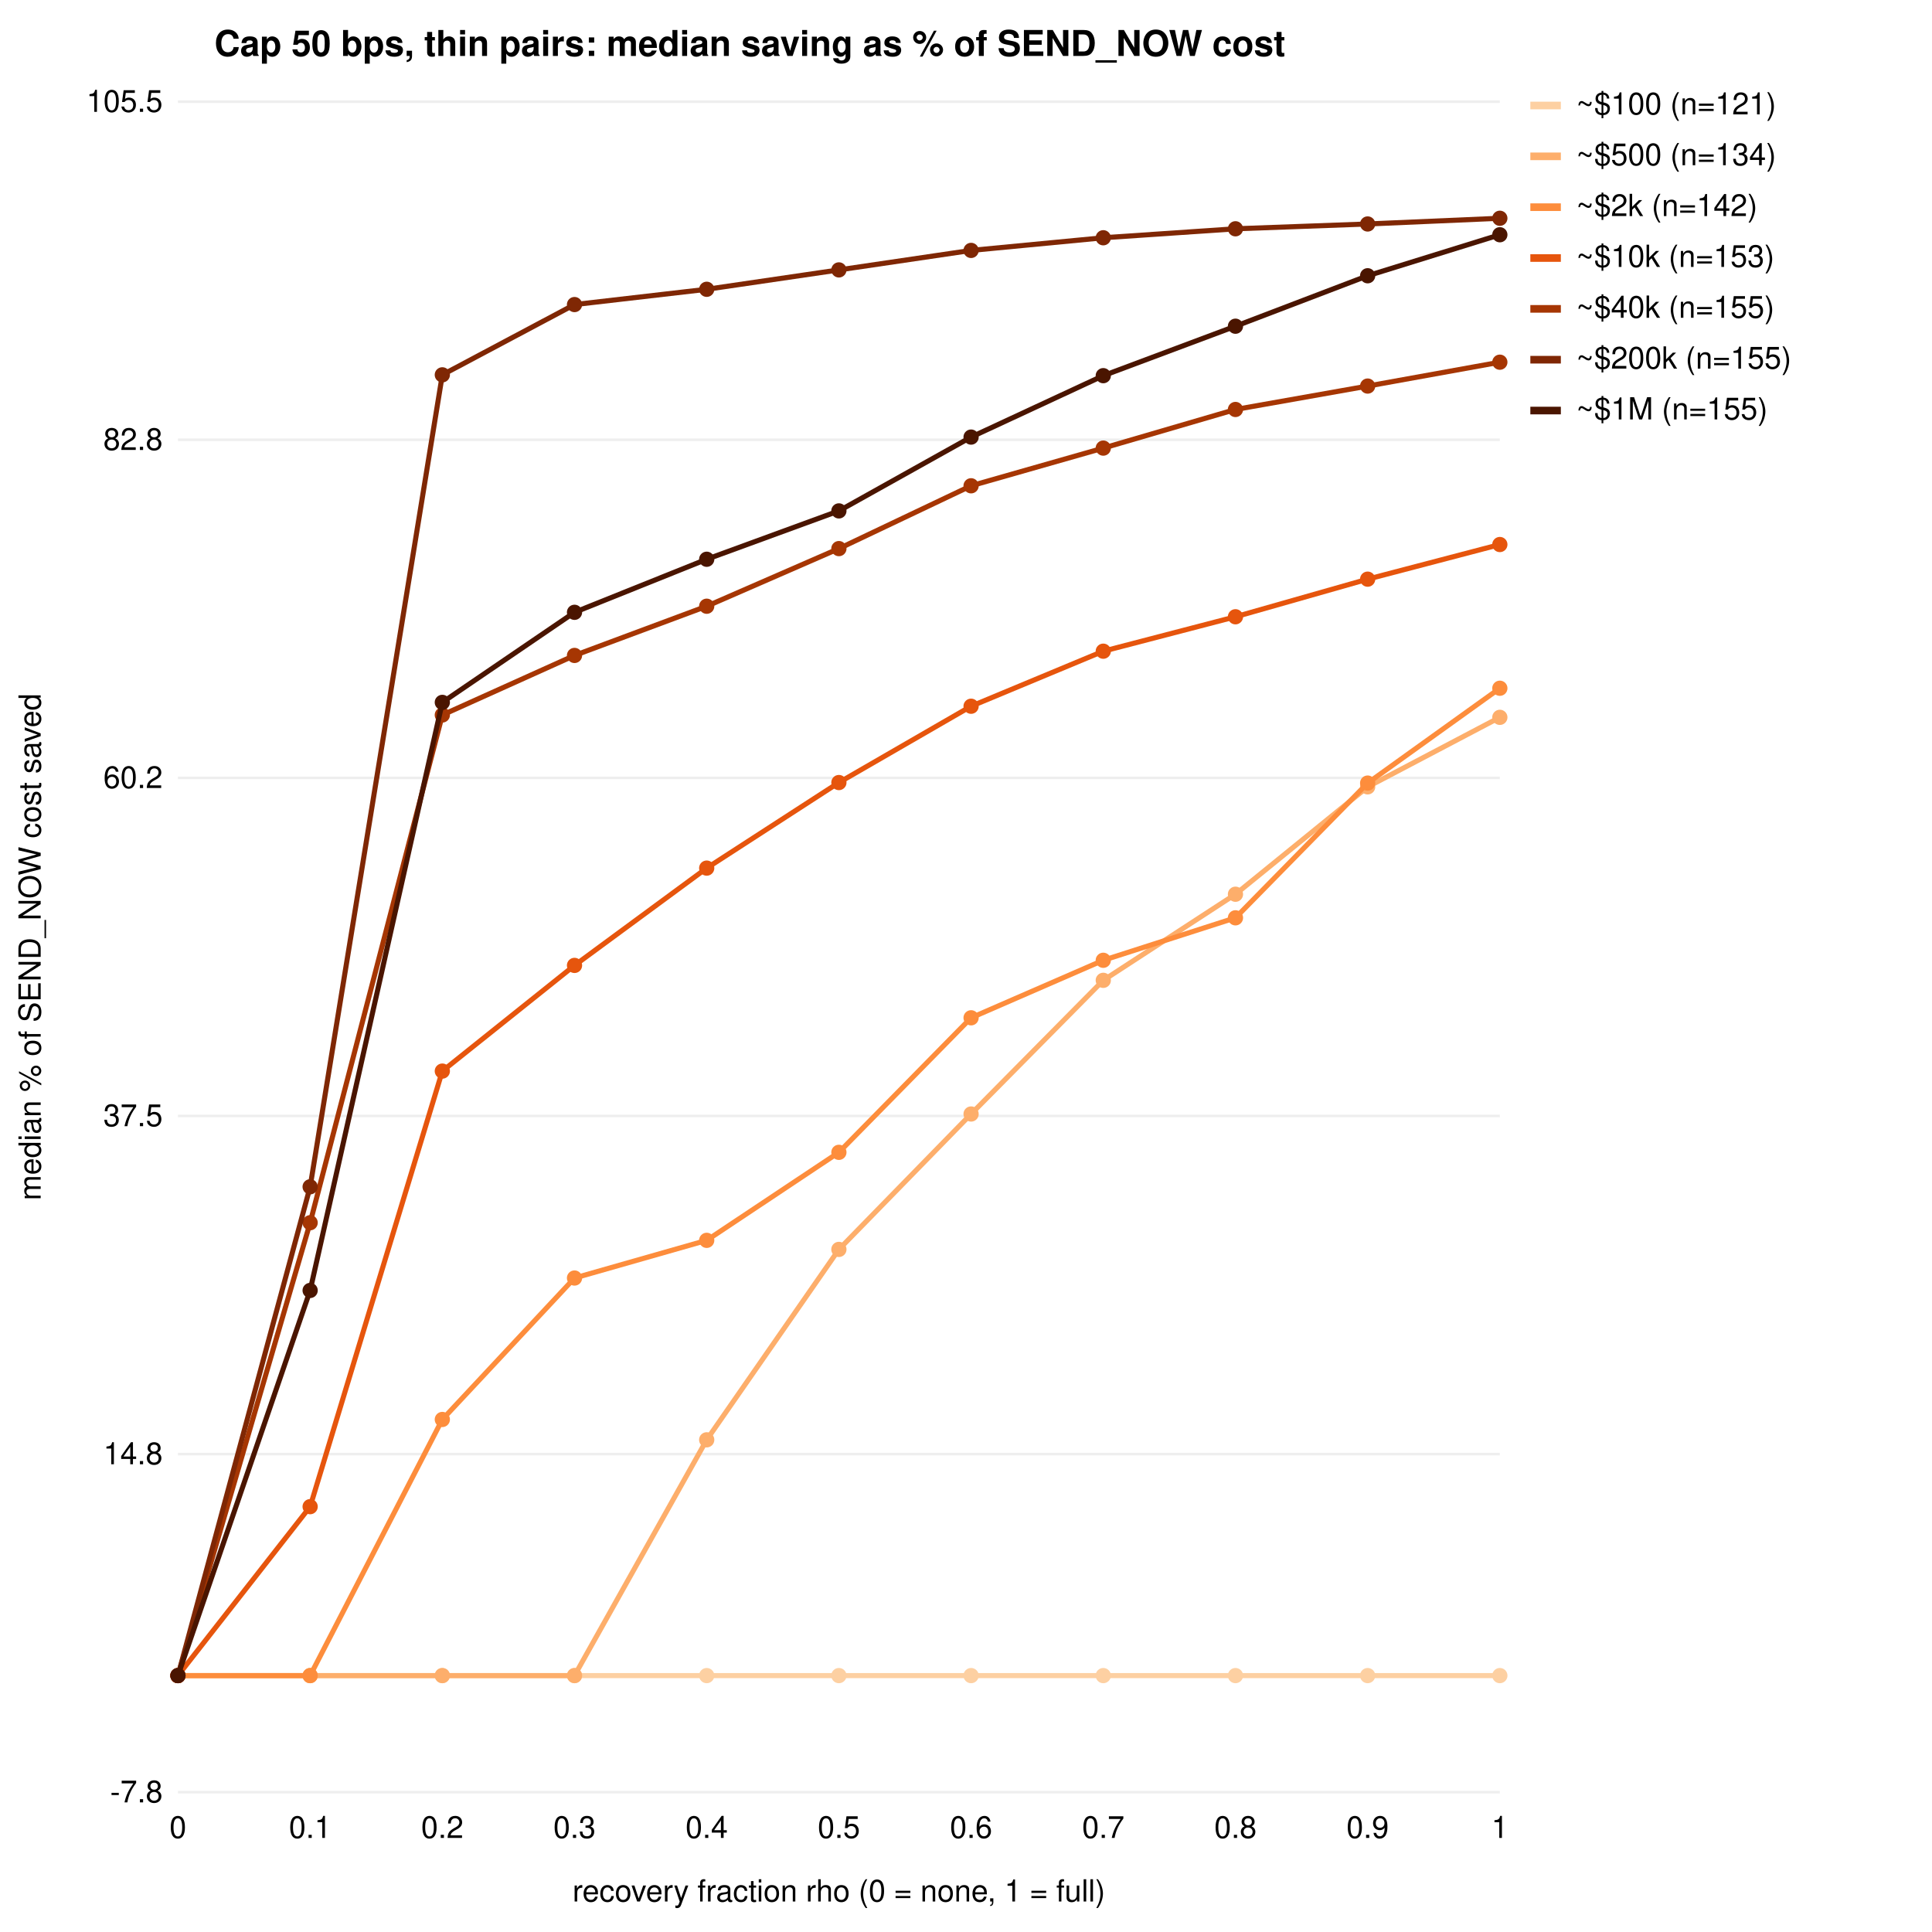
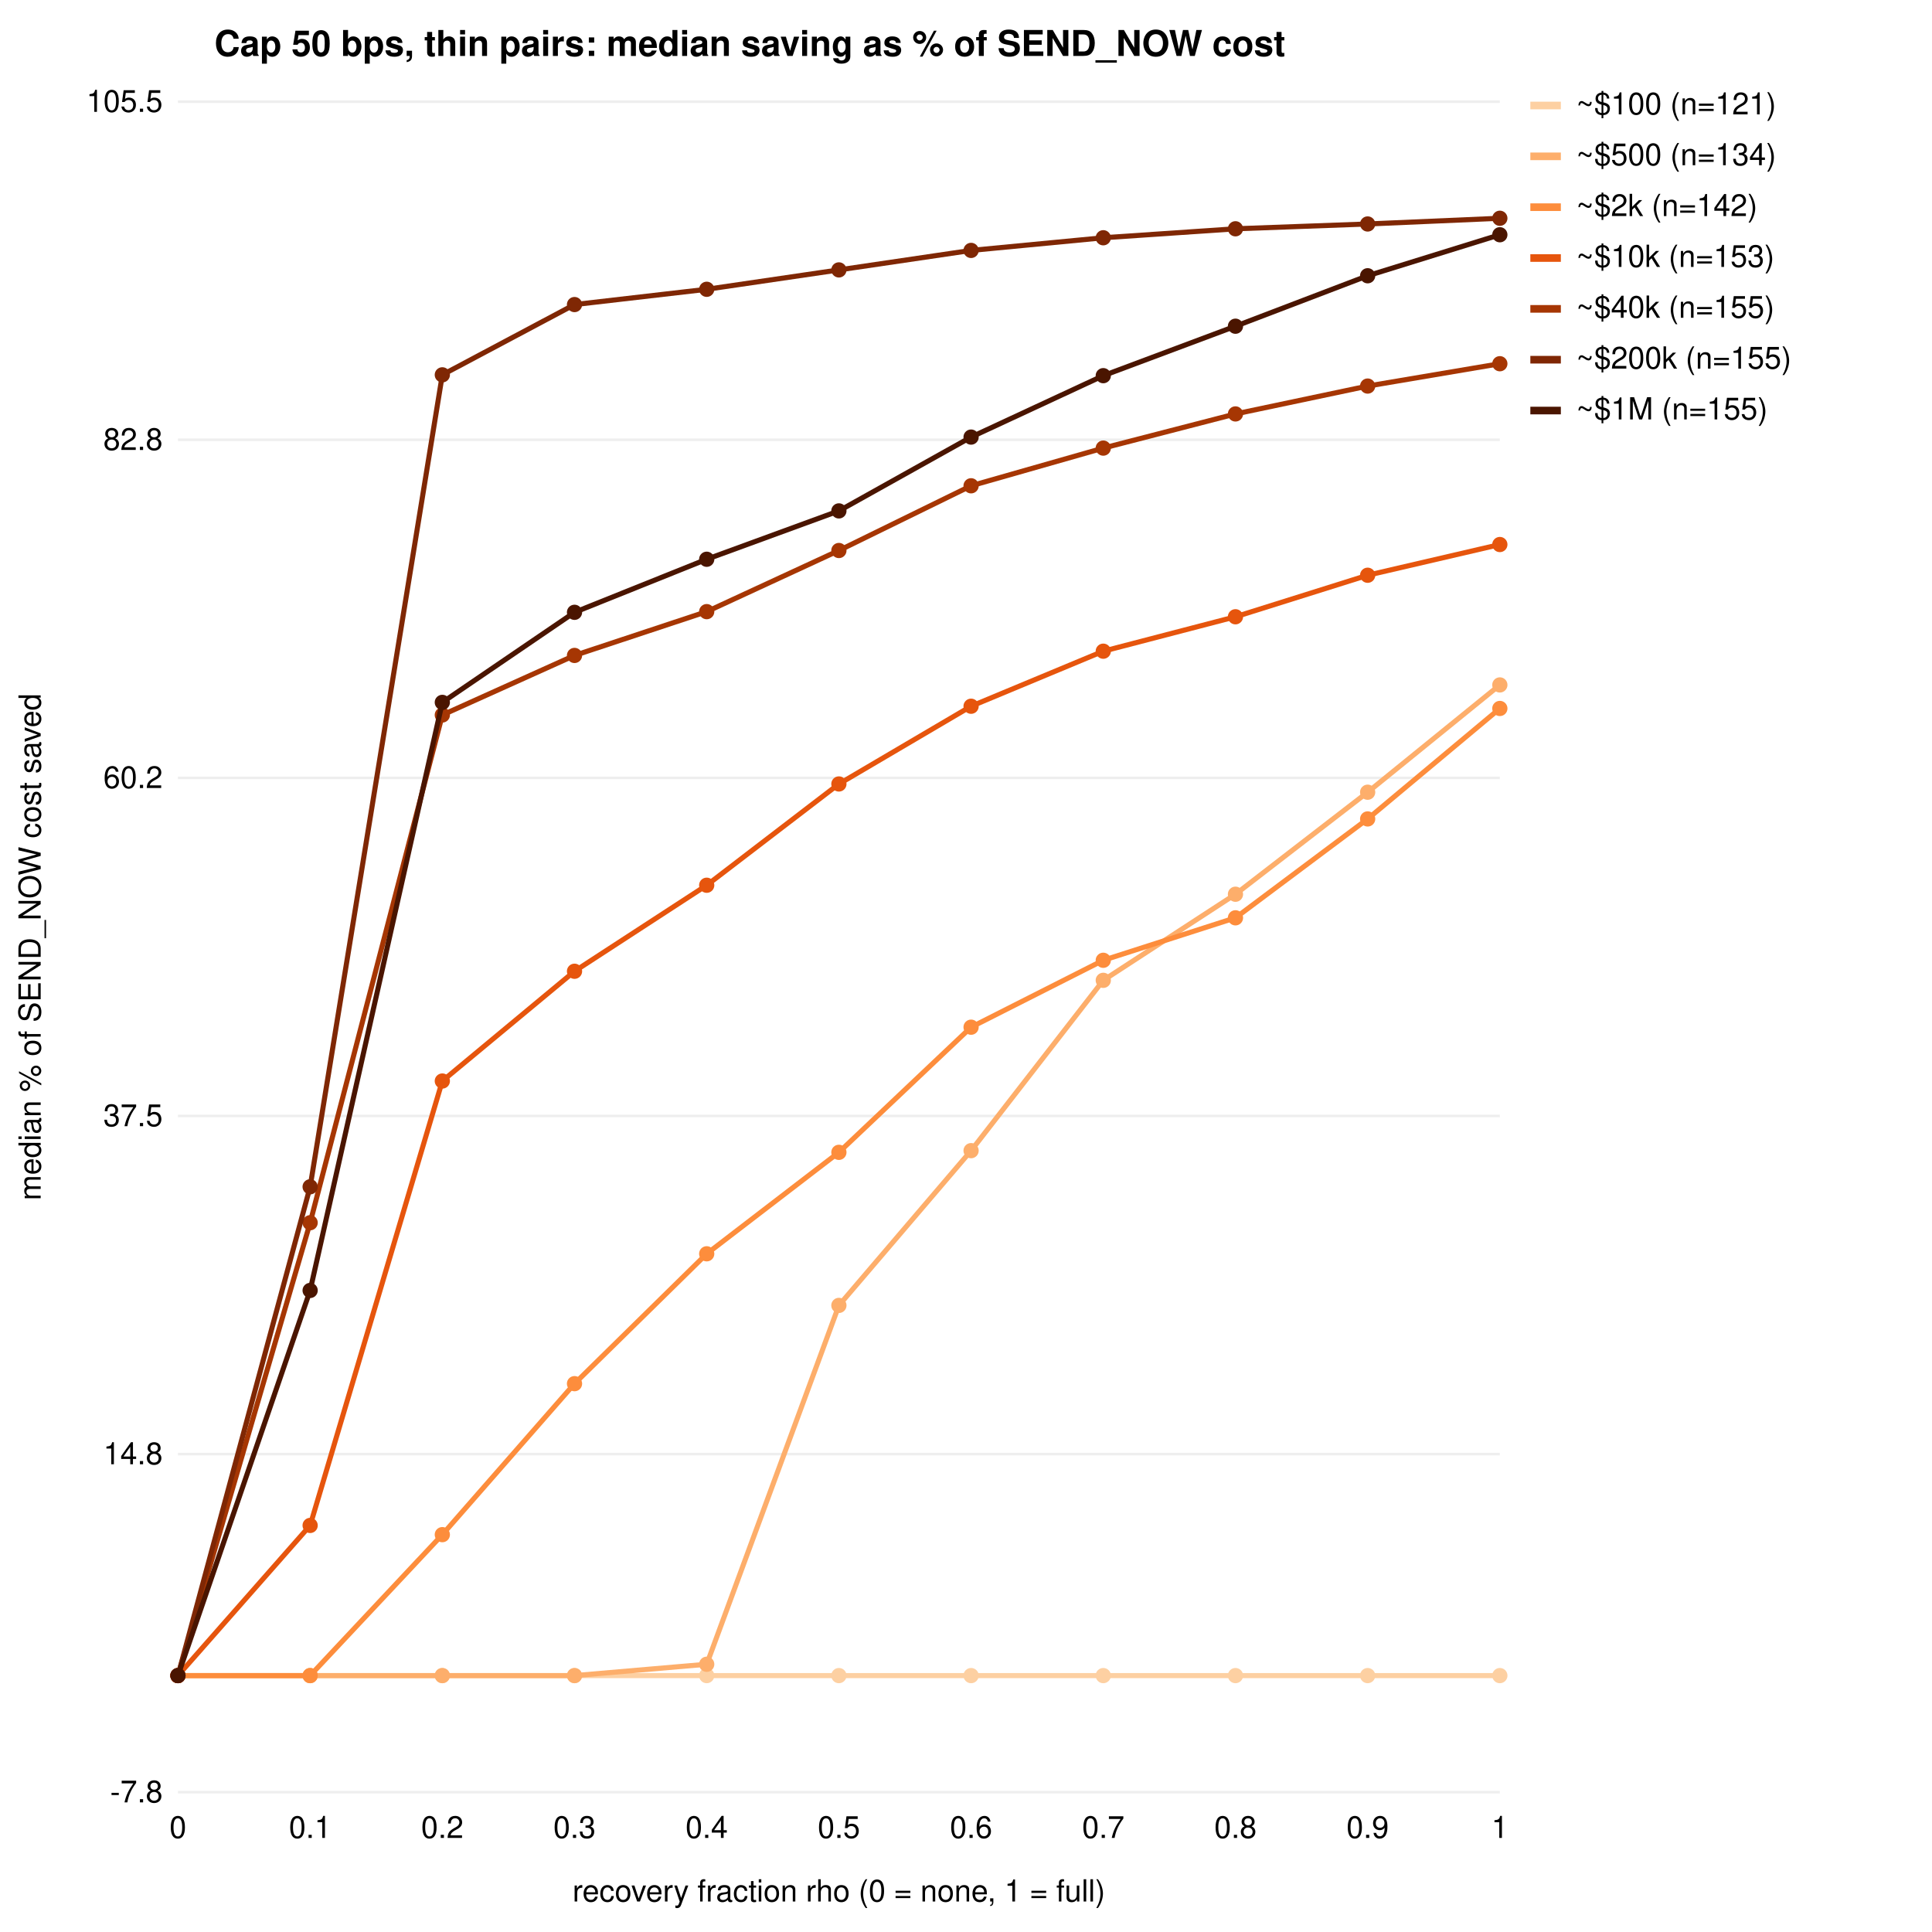
<svg xmlns="http://www.w3.org/2000/svg" width="760" height="760" font-family="Helvetica,Arial,sans-serif" font-size="12">
  <rect width="100%" height="100%" fill="white" />
  <text x="295" y="22" text-anchor="middle" font-size="14" font-weight="bold">Cap 50 bps, thin pairs: median saving as % of SEND_NOW cost</text>
  <line x1="70" x2="590" y1="705" y2="705" stroke="#eee" />
  <text x="64" y="709" text-anchor="end">-7.8</text>
  <line x1="70" x2="590" y1="572" y2="572" stroke="#eee" />
  <text x="64" y="576" text-anchor="end">14.8</text>
  <line x1="70" x2="590" y1="439" y2="439" stroke="#eee" />
  <text x="64" y="443" text-anchor="end">37.5</text>
  <line x1="70" x2="590" y1="306" y2="306" stroke="#eee" />
  <text x="64" y="310" text-anchor="end">60.2</text>
  <line x1="70" x2="590" y1="173" y2="173" stroke="#eee" />
  <text x="64" y="177" text-anchor="end">82.8</text>
  <line x1="70" x2="590" y1="40" y2="40" stroke="#eee" />
  <text x="64" y="44" text-anchor="end">105.5</text>
  <line x1="70" x2="590" y1="659.138" y2="659.138" stroke="#999" />
  <text x="70" y="723" text-anchor="middle">0</text>
  <text x="122" y="723" text-anchor="middle">0.1</text>
  <text x="174" y="723" text-anchor="middle">0.2</text>
  <text x="226" y="723" text-anchor="middle">0.3</text>
  <text x="278" y="723" text-anchor="middle">0.4</text>
  <text x="330" y="723" text-anchor="middle">0.5</text>
  <text x="382" y="723" text-anchor="middle">0.6</text>
  <text x="434" y="723" text-anchor="middle">0.7</text>
  <text x="486" y="723" text-anchor="middle">0.8</text>
  <text x="538" y="723" text-anchor="middle">0.9</text>
  <text x="590" y="723" text-anchor="middle">1</text>
  <text x="330" y="748" text-anchor="middle">recovery fraction rho (0 = none, 1 = full)</text>
  <text transform="translate(16,372.5) rotate(-90)" text-anchor="middle">median % of SEND_NOW cost saved</text>
  <polyline fill="none" stroke="#fdd0a2" stroke-width="2" points="70,659.138 122,659.138 174,659.138 226,659.138 278,659.138 330,659.138 382,659.138 434,659.138 486,659.138 538,659.138 590,659.138" />
  <circle cx="70" cy="659.138" r="3" fill="#fdd0a2" />
  <circle cx="122" cy="659.138" r="3" fill="#fdd0a2" />
  <circle cx="174" cy="659.138" r="3" fill="#fdd0a2" />
  <circle cx="226" cy="659.138" r="3" fill="#fdd0a2" />
  <circle cx="278" cy="659.138" r="3" fill="#fdd0a2" />
  <circle cx="330" cy="659.138" r="3" fill="#fdd0a2" />
  <circle cx="382" cy="659.138" r="3" fill="#fdd0a2" />
  <circle cx="434" cy="659.138" r="3" fill="#fdd0a2" />
  <circle cx="486" cy="659.138" r="3" fill="#fdd0a2" />
  <circle cx="538" cy="659.138" r="3" fill="#fdd0a2" />
  <circle cx="590" cy="659.138" r="3" fill="#fdd0a2" />
  <rect x="602" y="40" width="12" height="3" fill="#fdd0a2" />
  <text x="620" y="45">~$100 (n=121)</text>
-   <polyline fill="none" stroke="#fdae6b" stroke-width="2" points="70,659.138 122,659.138 174,659.138 226,659.138 278,566.389 330,491.485 382,438.218 434,385.636 486,351.769 538,309.529 590,282.182" />
+   <polyline fill="none" stroke="#fdae6b" stroke-width="2" points="70,659.138 122,659.138 174,659.138 226,659.138 278,654.675 330,513.516 382,452.64 434,385.636 486,351.769 538,311.637 590,269.434" />
  <circle cx="70" cy="659.138" r="3" fill="#fdae6b" />
  <circle cx="122" cy="659.138" r="3" fill="#fdae6b" />
  <circle cx="174" cy="659.138" r="3" fill="#fdae6b" />
  <circle cx="226" cy="659.138" r="3" fill="#fdae6b" />
-   <circle cx="278" cy="566.389" r="3" fill="#fdae6b" />
-   <circle cx="330" cy="491.485" r="3" fill="#fdae6b" />
-   <circle cx="382" cy="438.218" r="3" fill="#fdae6b" />
+   <circle cx="278" cy="654.675" r="3" fill="#fdae6b" />
+   <circle cx="330" cy="513.516" r="3" fill="#fdae6b" />
+   <circle cx="382" cy="452.64" r="3" fill="#fdae6b" />
  <circle cx="434" cy="385.636" r="3" fill="#fdae6b" />
  <circle cx="486" cy="351.769" r="3" fill="#fdae6b" />
-   <circle cx="538" cy="309.529" r="3" fill="#fdae6b" />
-   <circle cx="590" cy="282.182" r="3" fill="#fdae6b" />
+   <circle cx="538" cy="311.637" r="3" fill="#fdae6b" />
+   <circle cx="590" cy="269.434" r="3" fill="#fdae6b" />
  <rect x="602" y="60" width="12" height="3" fill="#fdae6b" />
  <text x="620" y="65">~$500 (n=134)</text>
-   <polyline fill="none" stroke="#fd8d3c" stroke-width="2" points="70,659.138 122,659.138 174,558.386 226,502.744 278,487.921 330,453.299 382,400.378 434,377.751 486,361.046 538,308.046 590,270.739" />
+   <polyline fill="none" stroke="#fd8d3c" stroke-width="2" points="70,659.138 122,659.138 174,603.692 226,544.3 278,493.213 330,453.299 382,404.071 434,377.751 486,361.046 538,322.146 590,278.69" />
  <circle cx="70" cy="659.138" r="3" fill="#fd8d3c" />
  <circle cx="122" cy="659.138" r="3" fill="#fd8d3c" />
-   <circle cx="174" cy="558.386" r="3" fill="#fd8d3c" />
-   <circle cx="226" cy="502.744" r="3" fill="#fd8d3c" />
-   <circle cx="278" cy="487.921" r="3" fill="#fd8d3c" />
+   <circle cx="174" cy="603.692" r="3" fill="#fd8d3c" />
+   <circle cx="226" cy="544.3" r="3" fill="#fd8d3c" />
+   <circle cx="278" cy="493.213" r="3" fill="#fd8d3c" />
  <circle cx="330" cy="453.299" r="3" fill="#fd8d3c" />
-   <circle cx="382" cy="400.378" r="3" fill="#fd8d3c" />
+   <circle cx="382" cy="404.071" r="3" fill="#fd8d3c" />
  <circle cx="434" cy="377.751" r="3" fill="#fd8d3c" />
  <circle cx="486" cy="361.046" r="3" fill="#fd8d3c" />
-   <circle cx="538" cy="308.046" r="3" fill="#fd8d3c" />
-   <circle cx="590" cy="270.739" r="3" fill="#fd8d3c" />
+   <circle cx="538" cy="322.146" r="3" fill="#fd8d3c" />
+   <circle cx="590" cy="278.69" r="3" fill="#fd8d3c" />
  <rect x="602" y="80" width="12" height="3" fill="#fd8d3c" />
  <text x="620" y="85">~$2k (n=142)</text>
-   <polyline fill="none" stroke="#e6550d" stroke-width="2" points="70,659.138 122,592.679 174,421.345 226,379.768 278,341.494 330,307.834 382,277.812 434,256.164 486,242.621 538,227.828 590,214.203" />
+   <polyline fill="none" stroke="#e6550d" stroke-width="2" points="70,659.138 122,600.069 174,425.249 226,382.069 278,348.231 330,308.395 382,277.812 434,256.164 486,242.621 538,226.286 590,214.203" />
  <circle cx="70" cy="659.138" r="3" fill="#e6550d" />
-   <circle cx="122" cy="592.679" r="3" fill="#e6550d" />
-   <circle cx="174" cy="421.345" r="3" fill="#e6550d" />
-   <circle cx="226" cy="379.768" r="3" fill="#e6550d" />
-   <circle cx="278" cy="341.494" r="3" fill="#e6550d" />
-   <circle cx="330" cy="307.834" r="3" fill="#e6550d" />
+   <circle cx="122" cy="600.069" r="3" fill="#e6550d" />
+   <circle cx="174" cy="425.249" r="3" fill="#e6550d" />
+   <circle cx="226" cy="382.069" r="3" fill="#e6550d" />
+   <circle cx="278" cy="348.231" r="3" fill="#e6550d" />
+   <circle cx="330" cy="308.395" r="3" fill="#e6550d" />
  <circle cx="382" cy="277.812" r="3" fill="#e6550d" />
  <circle cx="434" cy="256.164" r="3" fill="#e6550d" />
  <circle cx="486" cy="242.621" r="3" fill="#e6550d" />
-   <circle cx="538" cy="227.828" r="3" fill="#e6550d" />
+   <circle cx="538" cy="226.286" r="3" fill="#e6550d" />
  <circle cx="590" cy="214.203" r="3" fill="#e6550d" />
  <rect x="602" y="100" width="12" height="3" fill="#e6550d" />
  <text x="620" y="105">~$10k (n=153)</text>
-   <polyline fill="none" stroke="#a63603" stroke-width="2" points="70,659.138 122,480.986 174,281.259 226,257.833 278,238.473 330,215.806 382,191.098 434,176.273 486,161.077 538,151.868 590,142.479" />
+   <polyline fill="none" stroke="#a63603" stroke-width="2" points="70,659.138 122,480.986 174,281.259 226,257.833 278,240.602 330,216.557 382,191.098 434,176.273 486,162.831 538,151.868 590,143.079" />
  <circle cx="70" cy="659.138" r="3" fill="#a63603" />
  <circle cx="122" cy="480.986" r="3" fill="#a63603" />
  <circle cx="174" cy="281.259" r="3" fill="#a63603" />
  <circle cx="226" cy="257.833" r="3" fill="#a63603" />
-   <circle cx="278" cy="238.473" r="3" fill="#a63603" />
-   <circle cx="330" cy="215.806" r="3" fill="#a63603" />
+   <circle cx="278" cy="240.602" r="3" fill="#a63603" />
+   <circle cx="330" cy="216.557" r="3" fill="#a63603" />
  <circle cx="382" cy="191.098" r="3" fill="#a63603" />
  <circle cx="434" cy="176.273" r="3" fill="#a63603" />
-   <circle cx="486" cy="161.077" r="3" fill="#a63603" />
+   <circle cx="486" cy="162.831" r="3" fill="#a63603" />
  <circle cx="538" cy="151.868" r="3" fill="#a63603" />
-   <circle cx="590" cy="142.479" r="3" fill="#a63603" />
+   <circle cx="590" cy="143.079" r="3" fill="#a63603" />
  <rect x="602" y="120" width="12" height="3" fill="#a63603" />
  <text x="620" y="125">~$40k (n=155)</text>
  <polyline fill="none" stroke="#7f2704" stroke-width="2" points="70,659.138 122,466.85 174,147.452 226,119.808 278,113.799 330,106.173 382,98.507 434,93.53 486,90 538,88.108 590,85.862" />
  <circle cx="70" cy="659.138" r="3" fill="#7f2704" />
  <circle cx="122" cy="466.85" r="3" fill="#7f2704" />
  <circle cx="174" cy="147.452" r="3" fill="#7f2704" />
  <circle cx="226" cy="119.808" r="3" fill="#7f2704" />
  <circle cx="278" cy="113.799" r="3" fill="#7f2704" />
  <circle cx="330" cy="106.173" r="3" fill="#7f2704" />
  <circle cx="382" cy="98.507" r="3" fill="#7f2704" />
  <circle cx="434" cy="93.53" r="3" fill="#7f2704" />
  <circle cx="486" cy="90" r="3" fill="#7f2704" />
  <circle cx="538" cy="88.108" r="3" fill="#7f2704" />
  <circle cx="590" cy="85.862" r="3" fill="#7f2704" />
  <rect x="602" y="140" width="12" height="3" fill="#7f2704" />
  <text x="620" y="145">~$200k (n=155)</text>
  <polyline fill="none" stroke="#4a1500" stroke-width="2" points="70,659.138 122,507.63 174,276.3 226,240.868 278,219.996 330,200.976 382,171.938 434,147.779 486,128.323 538,108.476 590,92.341" />
  <circle cx="70" cy="659.138" r="3" fill="#4a1500" />
  <circle cx="122" cy="507.63" r="3" fill="#4a1500" />
  <circle cx="174" cy="276.3" r="3" fill="#4a1500" />
  <circle cx="226" cy="240.868" r="3" fill="#4a1500" />
  <circle cx="278" cy="219.996" r="3" fill="#4a1500" />
  <circle cx="330" cy="200.976" r="3" fill="#4a1500" />
  <circle cx="382" cy="171.938" r="3" fill="#4a1500" />
  <circle cx="434" cy="147.779" r="3" fill="#4a1500" />
  <circle cx="486" cy="128.323" r="3" fill="#4a1500" />
  <circle cx="538" cy="108.476" r="3" fill="#4a1500" />
  <circle cx="590" cy="92.341" r="3" fill="#4a1500" />
  <rect x="602" y="160" width="12" height="3" fill="#4a1500" />
  <text x="620" y="165">~$1M (n=155)</text>
</svg>
